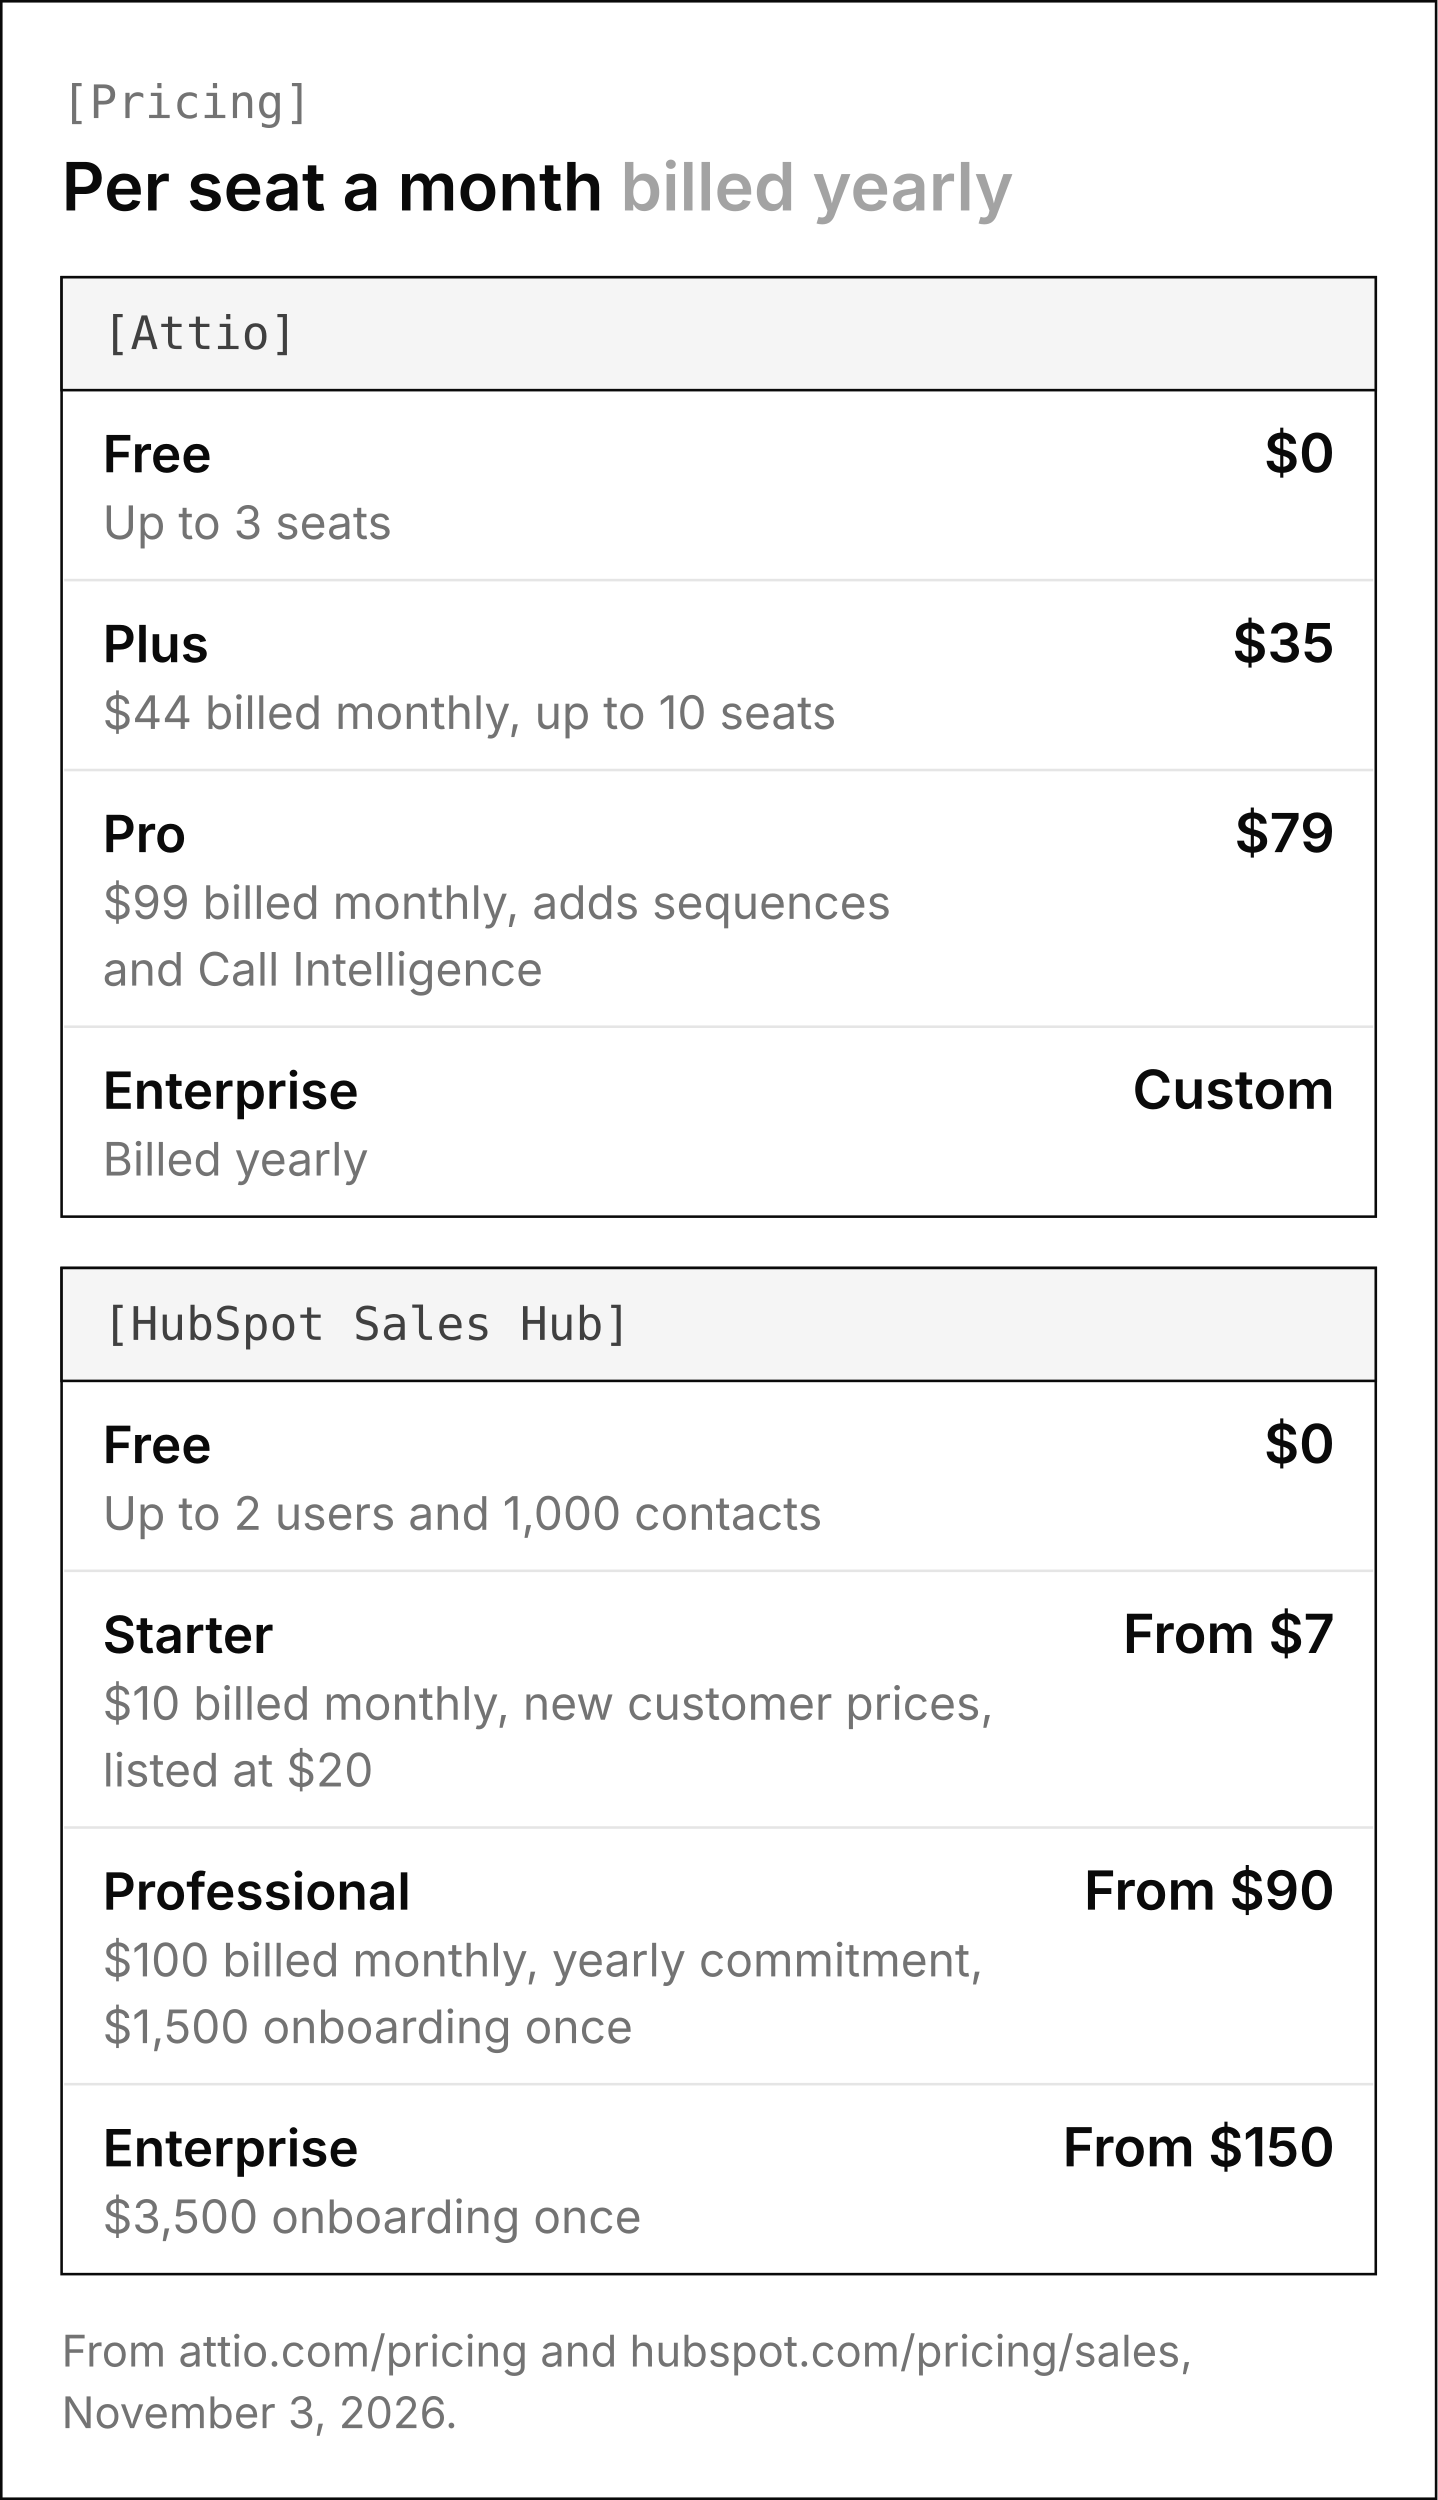
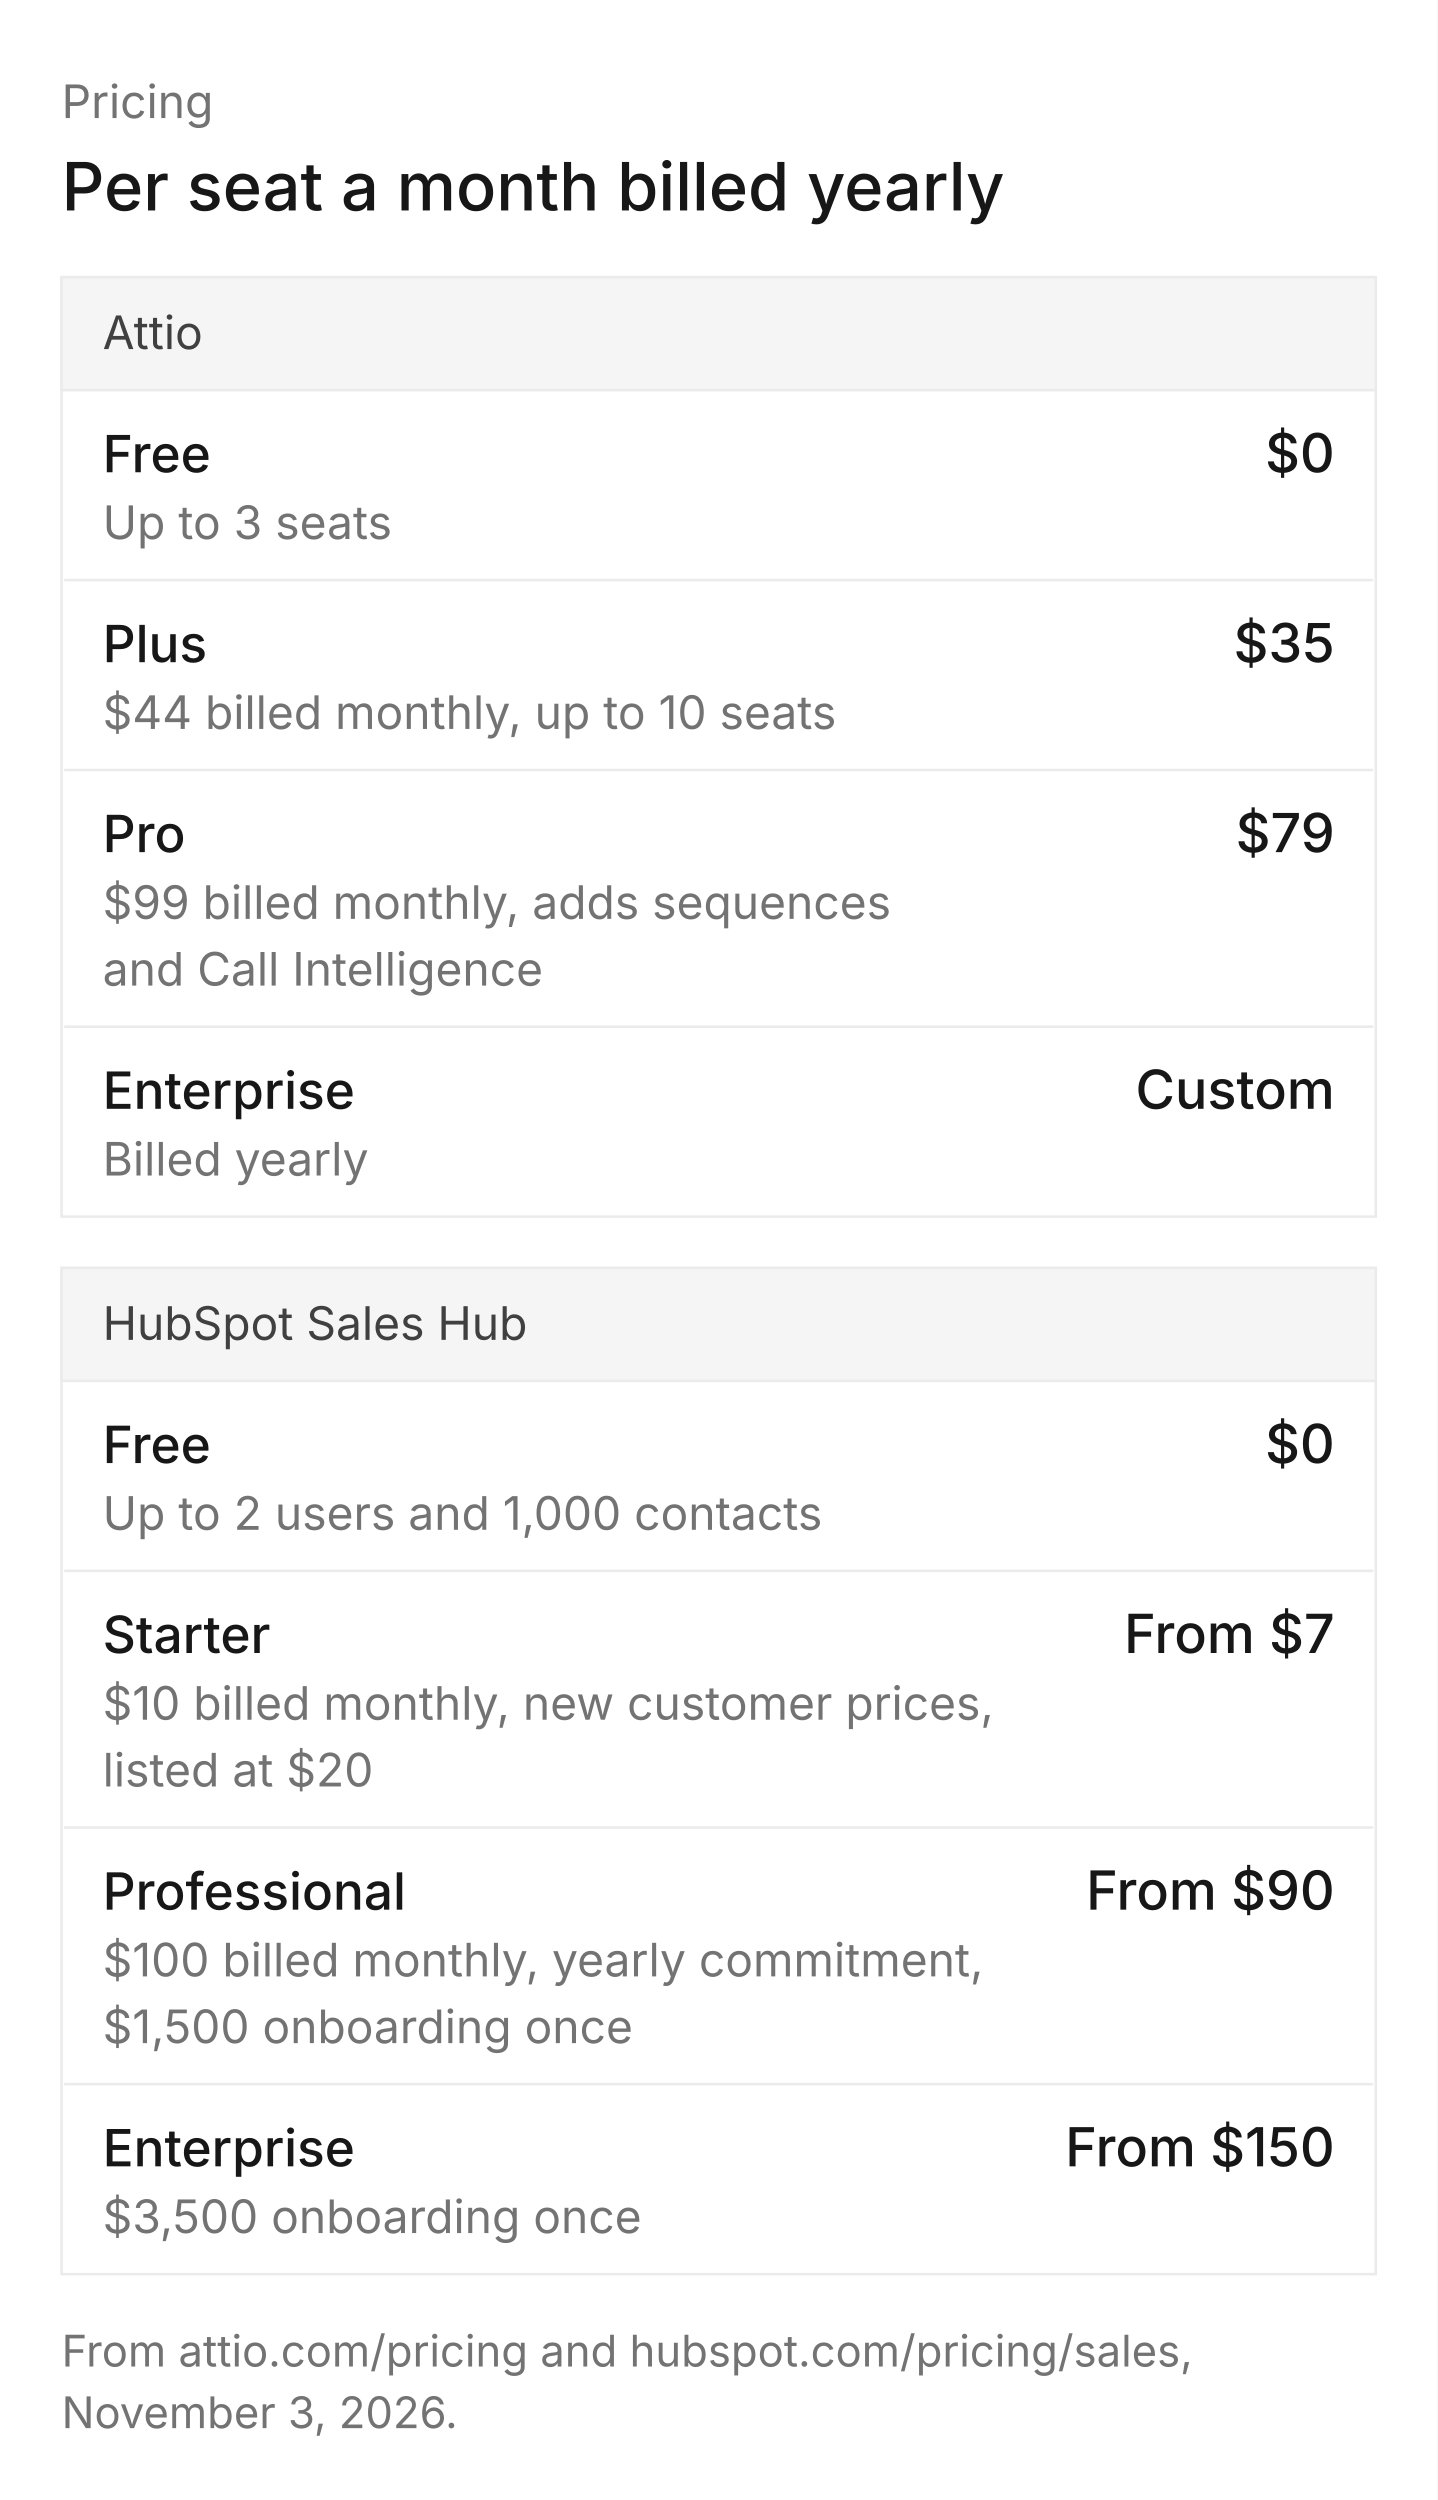
<svg xmlns="http://www.w3.org/2000/svg" viewBox="0 0 560 974" width="560" height="974" role="img" aria-labelledby="t d" font-family="Inter, system-ui, sans-serif">
  <rect width="560" height="974" fill="#ffffff" />
-   <rect x="0.5" y="0.5" width="559" height="973" fill="none" stroke="#0a0a0a" />
-   <text x="24" y="46" font-family="Geist Mono, ui-monospace, monospace" font-size="18" fill="#737373">[Pricing]</text>
-   <text x="24" y="82" font-size="26" font-weight="600" fill="#0a0a0a">Per seat a month <tspan fill="#a3a3a3">billed yearly</tspan>
+   <text x="24" y="46" font-family="Inter, system-ui, sans-serif" font-size="18" fill="#737373">Pricing</text>
+   <text x="24" y="82" font-size="26" font-weight="500" fill="#171717">Per seat a month <tspan fill="#171717">billed yearly</tspan>
  </text>
-   <rect x="24" y="108" width="512" height="366" fill="#ffffff" stroke="#0a0a0a" />
-   <rect x="24" y="108" width="512" height="44" fill="#f5f5f5" stroke="#0a0a0a" />
-   <text x="40" y="136" font-family="Geist Mono, ui-monospace, monospace" font-size="18" fill="#404040">[Attio]</text>
-   <text x="40" y="184" font-size="20" font-weight="600" fill="#0a0a0a">Free</text>
-   <text x="520" y="184" text-anchor="end" font-size="21" font-weight="600" fill="#0a0a0a">$0</text>
+   <rect x="24" y="108" width="512" height="366" fill="#ffffff" stroke="#ebebeb" />
+   <rect x="24" y="108" width="512" height="44" fill="#f5f5f5" stroke="#ebebeb" />
+   <text x="40" y="136" font-family="Inter, system-ui, sans-serif" font-size="18" fill="#404040">Attio</text>
+   <text x="40" y="184" font-size="20" font-weight="500" fill="#171717">Free</text>
+   <text x="520" y="184" text-anchor="end" font-size="21" font-weight="500" fill="#171717">$0</text>
  <text x="40" y="210" font-size="18" fill="#737373">Up to 3 seats</text>
-   <line x1="25" x2="535" y1="226" y2="226" stroke="#e5e5e5" />
-   <text x="40" y="258" font-size="20" font-weight="600" fill="#0a0a0a">Plus</text>
-   <text x="520" y="258" text-anchor="end" font-size="21" font-weight="600" fill="#0a0a0a">$35</text>
+   <line x1="25" x2="535" y1="226" y2="226" stroke="#ebebeb" />
+   <text x="40" y="258" font-size="20" font-weight="500" fill="#171717">Plus</text>
+   <text x="520" y="258" text-anchor="end" font-size="21" font-weight="500" fill="#171717">$35</text>
  <text x="40" y="284" font-size="18" fill="#737373">$44 billed monthly, up to 10 seats</text>
-   <line x1="25" x2="535" y1="300" y2="300" stroke="#e5e5e5" />
-   <text x="40" y="332" font-size="20" font-weight="600" fill="#0a0a0a">Pro</text>
-   <text x="520" y="332" text-anchor="end" font-size="21" font-weight="600" fill="#0a0a0a">$79</text>
+   <line x1="25" x2="535" y1="300" y2="300" stroke="#ebebeb" />
+   <text x="40" y="332" font-size="20" font-weight="500" fill="#171717">Pro</text>
+   <text x="520" y="332" text-anchor="end" font-size="21" font-weight="500" fill="#171717">$79</text>
  <text x="40" y="358" font-size="18" fill="#737373">$99 billed monthly, adds sequences</text>
  <text x="40" y="384" font-size="18" fill="#737373">and Call Intelligence</text>
-   <line x1="25" x2="535" y1="400" y2="400" stroke="#e5e5e5" />
-   <text x="40" y="432" font-size="20" font-weight="600" fill="#0a0a0a">Enterprise</text>
-   <text x="520" y="432" text-anchor="end" font-size="21" font-weight="600" fill="#0a0a0a">Custom</text>
+   <line x1="25" x2="535" y1="400" y2="400" stroke="#ebebeb" />
+   <text x="40" y="432" font-size="20" font-weight="500" fill="#171717">Enterprise</text>
+   <text x="520" y="432" text-anchor="end" font-size="21" font-weight="500" fill="#171717">Custom</text>
  <text x="40" y="458" font-size="18" fill="#737373">Billed yearly</text>
-   <rect x="24" y="494" width="512" height="392" fill="#ffffff" stroke="#0a0a0a" />
-   <rect x="24" y="494" width="512" height="44" fill="#f5f5f5" stroke="#0a0a0a" />
-   <text x="40" y="522" font-family="Geist Mono, ui-monospace, monospace" font-size="18" fill="#404040">[HubSpot Sales Hub]</text>
-   <text x="40" y="570" font-size="20" font-weight="600" fill="#0a0a0a">Free</text>
-   <text x="520" y="570" text-anchor="end" font-size="21" font-weight="600" fill="#0a0a0a">$0</text>
+   <rect x="24" y="494" width="512" height="392" fill="#ffffff" stroke="#ebebeb" />
+   <rect x="24" y="494" width="512" height="44" fill="#f5f5f5" stroke="#ebebeb" />
+   <text x="40" y="522" font-family="Inter, system-ui, sans-serif" font-size="18" fill="#404040">HubSpot Sales Hub</text>
+   <text x="40" y="570" font-size="20" font-weight="500" fill="#171717">Free</text>
+   <text x="520" y="570" text-anchor="end" font-size="21" font-weight="500" fill="#171717">$0</text>
  <text x="40" y="596" font-size="18" fill="#737373">Up to 2 users and 1,000 contacts</text>
-   <line x1="25" x2="535" y1="612" y2="612" stroke="#e5e5e5" />
-   <text x="40" y="644" font-size="20" font-weight="600" fill="#0a0a0a">Starter</text>
-   <text x="520" y="644" text-anchor="end" font-size="21" font-weight="600" fill="#0a0a0a">From $7</text>
+   <line x1="25" x2="535" y1="612" y2="612" stroke="#ebebeb" />
+   <text x="40" y="644" font-size="20" font-weight="500" fill="#171717">Starter</text>
+   <text x="520" y="644" text-anchor="end" font-size="21" font-weight="500" fill="#171717">From $7</text>
  <text x="40" y="670" font-size="18" fill="#737373">$10 billed monthly, new customer prices,</text>
  <text x="40" y="696" font-size="18" fill="#737373">listed at $20</text>
-   <line x1="25" x2="535" y1="712" y2="712" stroke="#e5e5e5" />
-   <text x="40" y="744" font-size="20" font-weight="600" fill="#0a0a0a">Professional</text>
-   <text x="520" y="744" text-anchor="end" font-size="21" font-weight="600" fill="#0a0a0a">From $90</text>
+   <line x1="25" x2="535" y1="712" y2="712" stroke="#ebebeb" />
+   <text x="40" y="744" font-size="20" font-weight="500" fill="#171717">Professional</text>
+   <text x="520" y="744" text-anchor="end" font-size="21" font-weight="500" fill="#171717">From $90</text>
  <text x="40" y="770" font-size="18" fill="#737373">$100 billed monthly, yearly commitment,</text>
  <text x="40" y="796" font-size="18" fill="#737373">$1,500 onboarding once</text>
-   <line x1="25" x2="535" y1="812" y2="812" stroke="#e5e5e5" />
-   <text x="40" y="844" font-size="20" font-weight="600" fill="#0a0a0a">Enterprise</text>
-   <text x="520" y="844" text-anchor="end" font-size="21" font-weight="600" fill="#0a0a0a">From $150</text>
+   <line x1="25" x2="535" y1="812" y2="812" stroke="#ebebeb" />
+   <text x="40" y="844" font-size="20" font-weight="500" fill="#171717">Enterprise</text>
+   <text x="520" y="844" text-anchor="end" font-size="21" font-weight="500" fill="#171717">From $150</text>
  <text x="40" y="870" font-size="18" fill="#737373">$3,500 onboarding once</text>
  <text x="24" y="922" font-size="17" fill="#737373">From attio.com/pricing and hubspot.com/pricing/sales,</text>
  <text x="24" y="946" font-size="17" fill="#737373">November 3, 2026.</text>
</svg>
